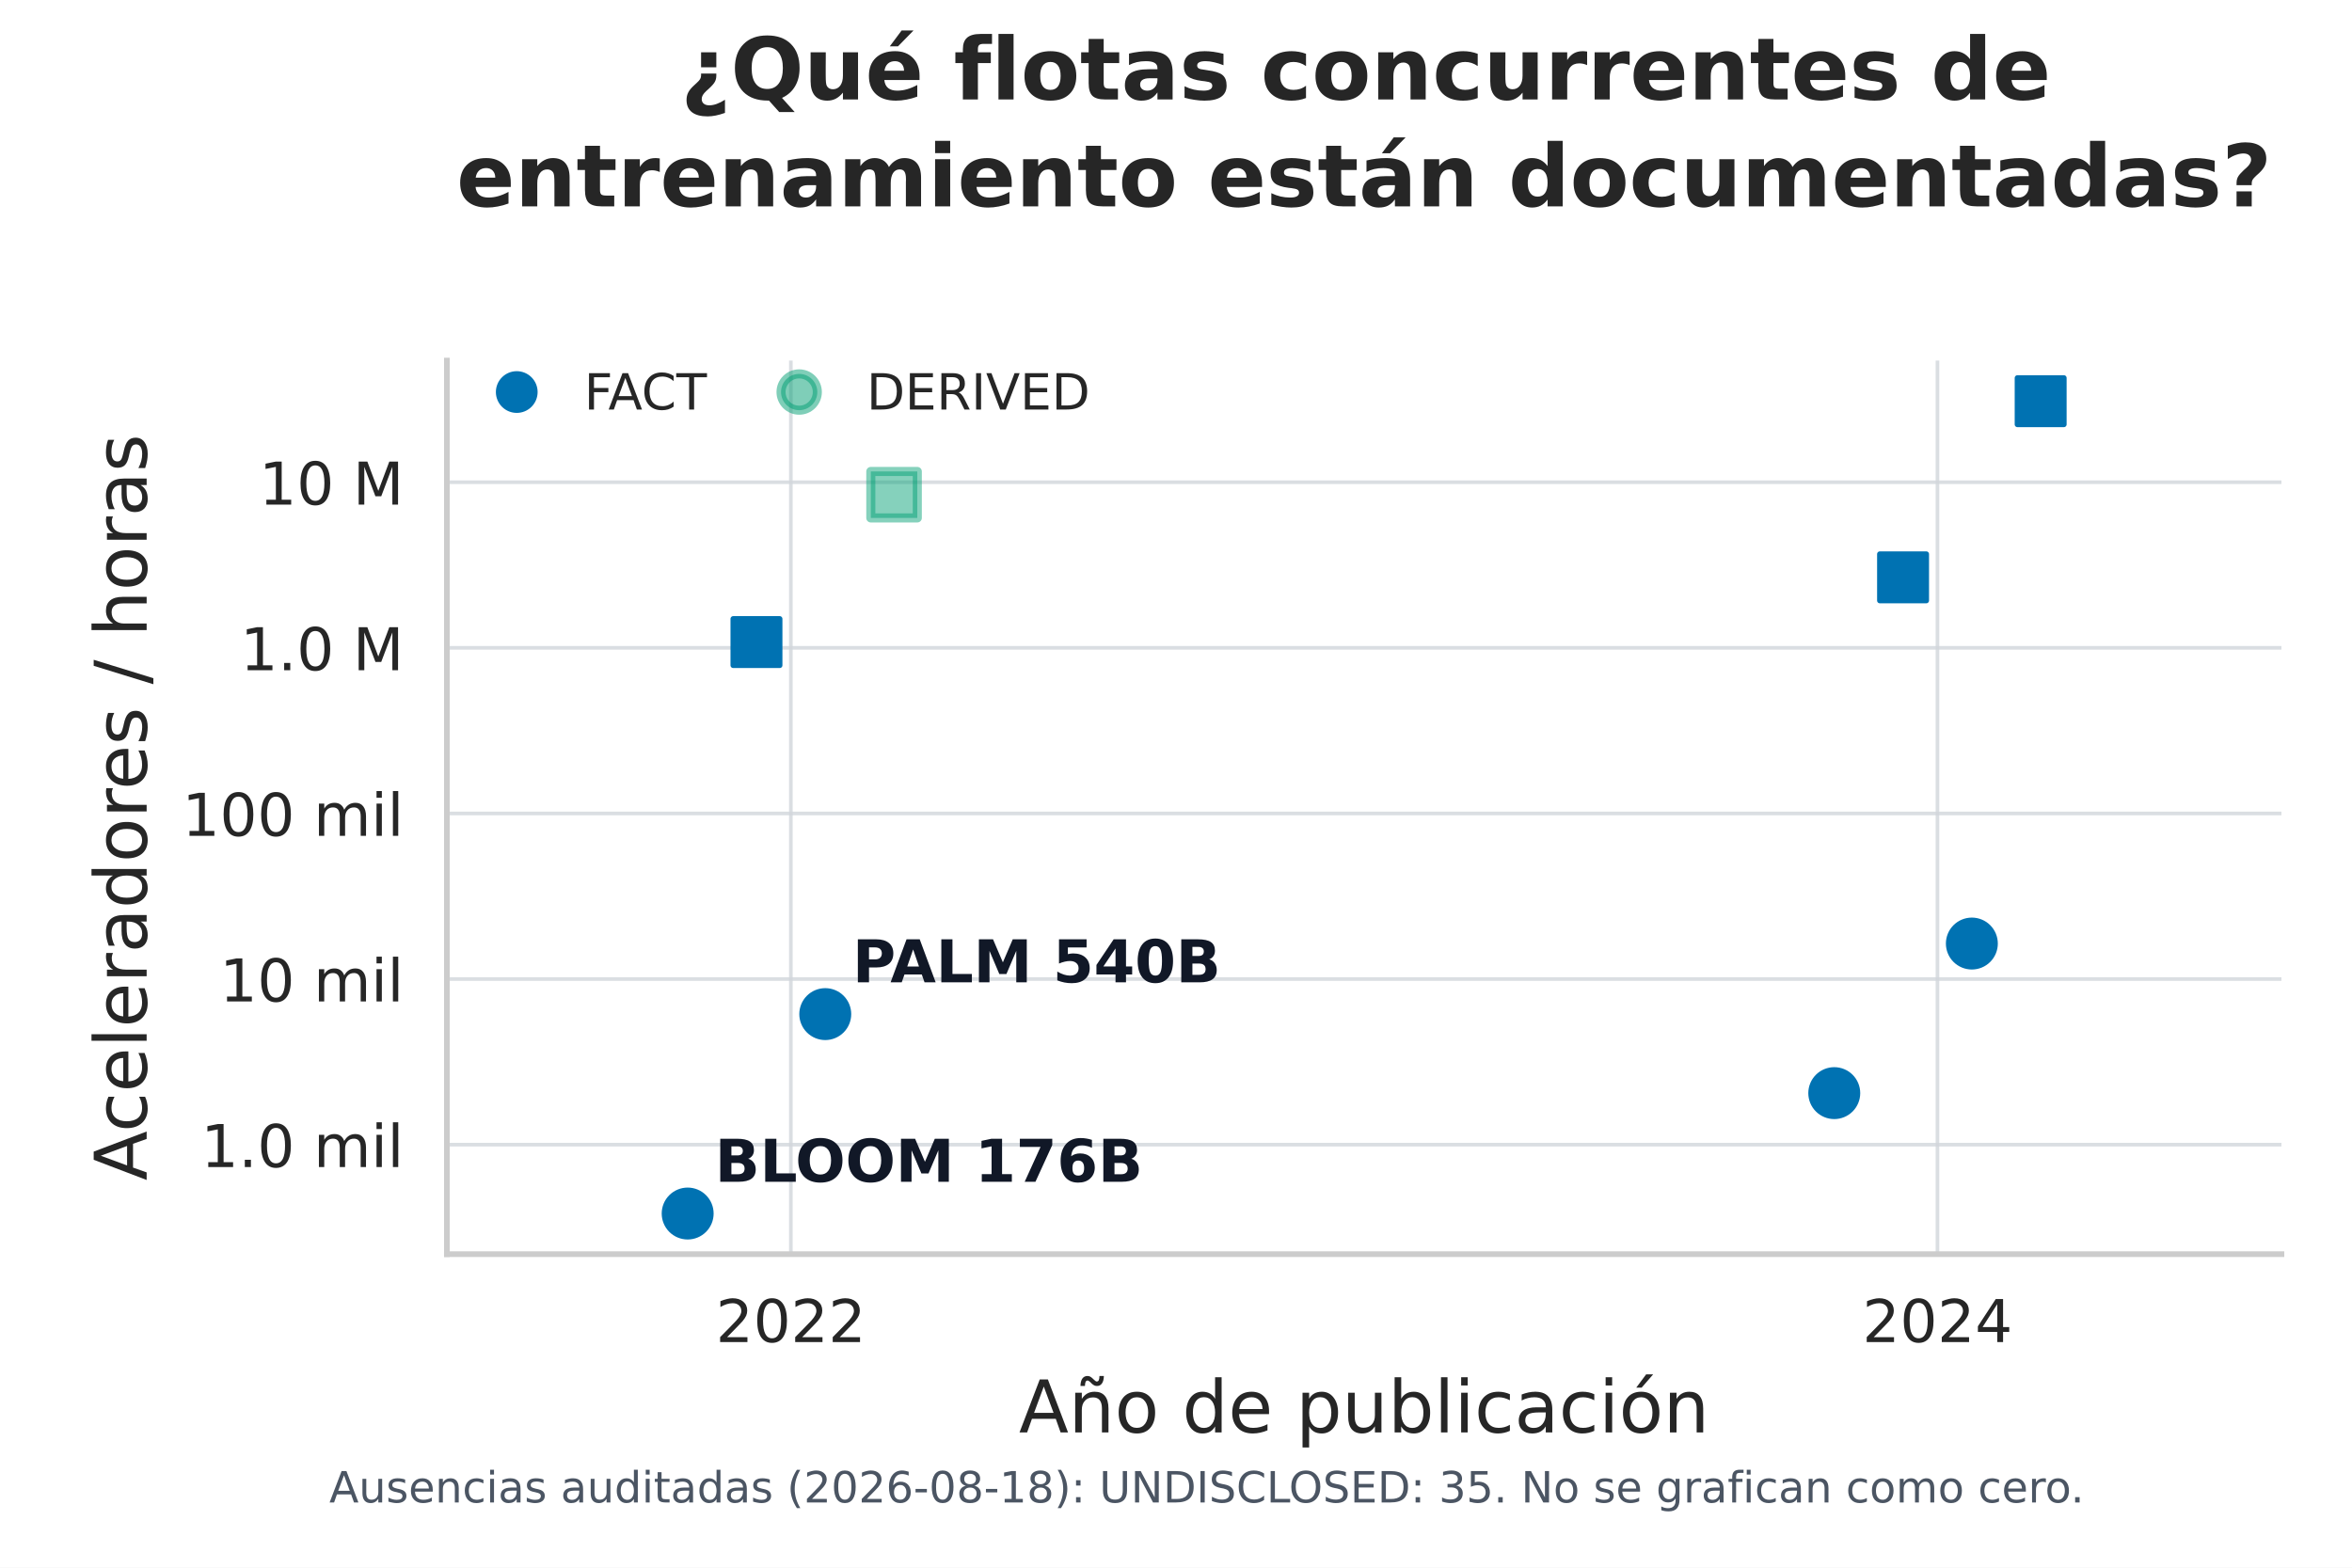
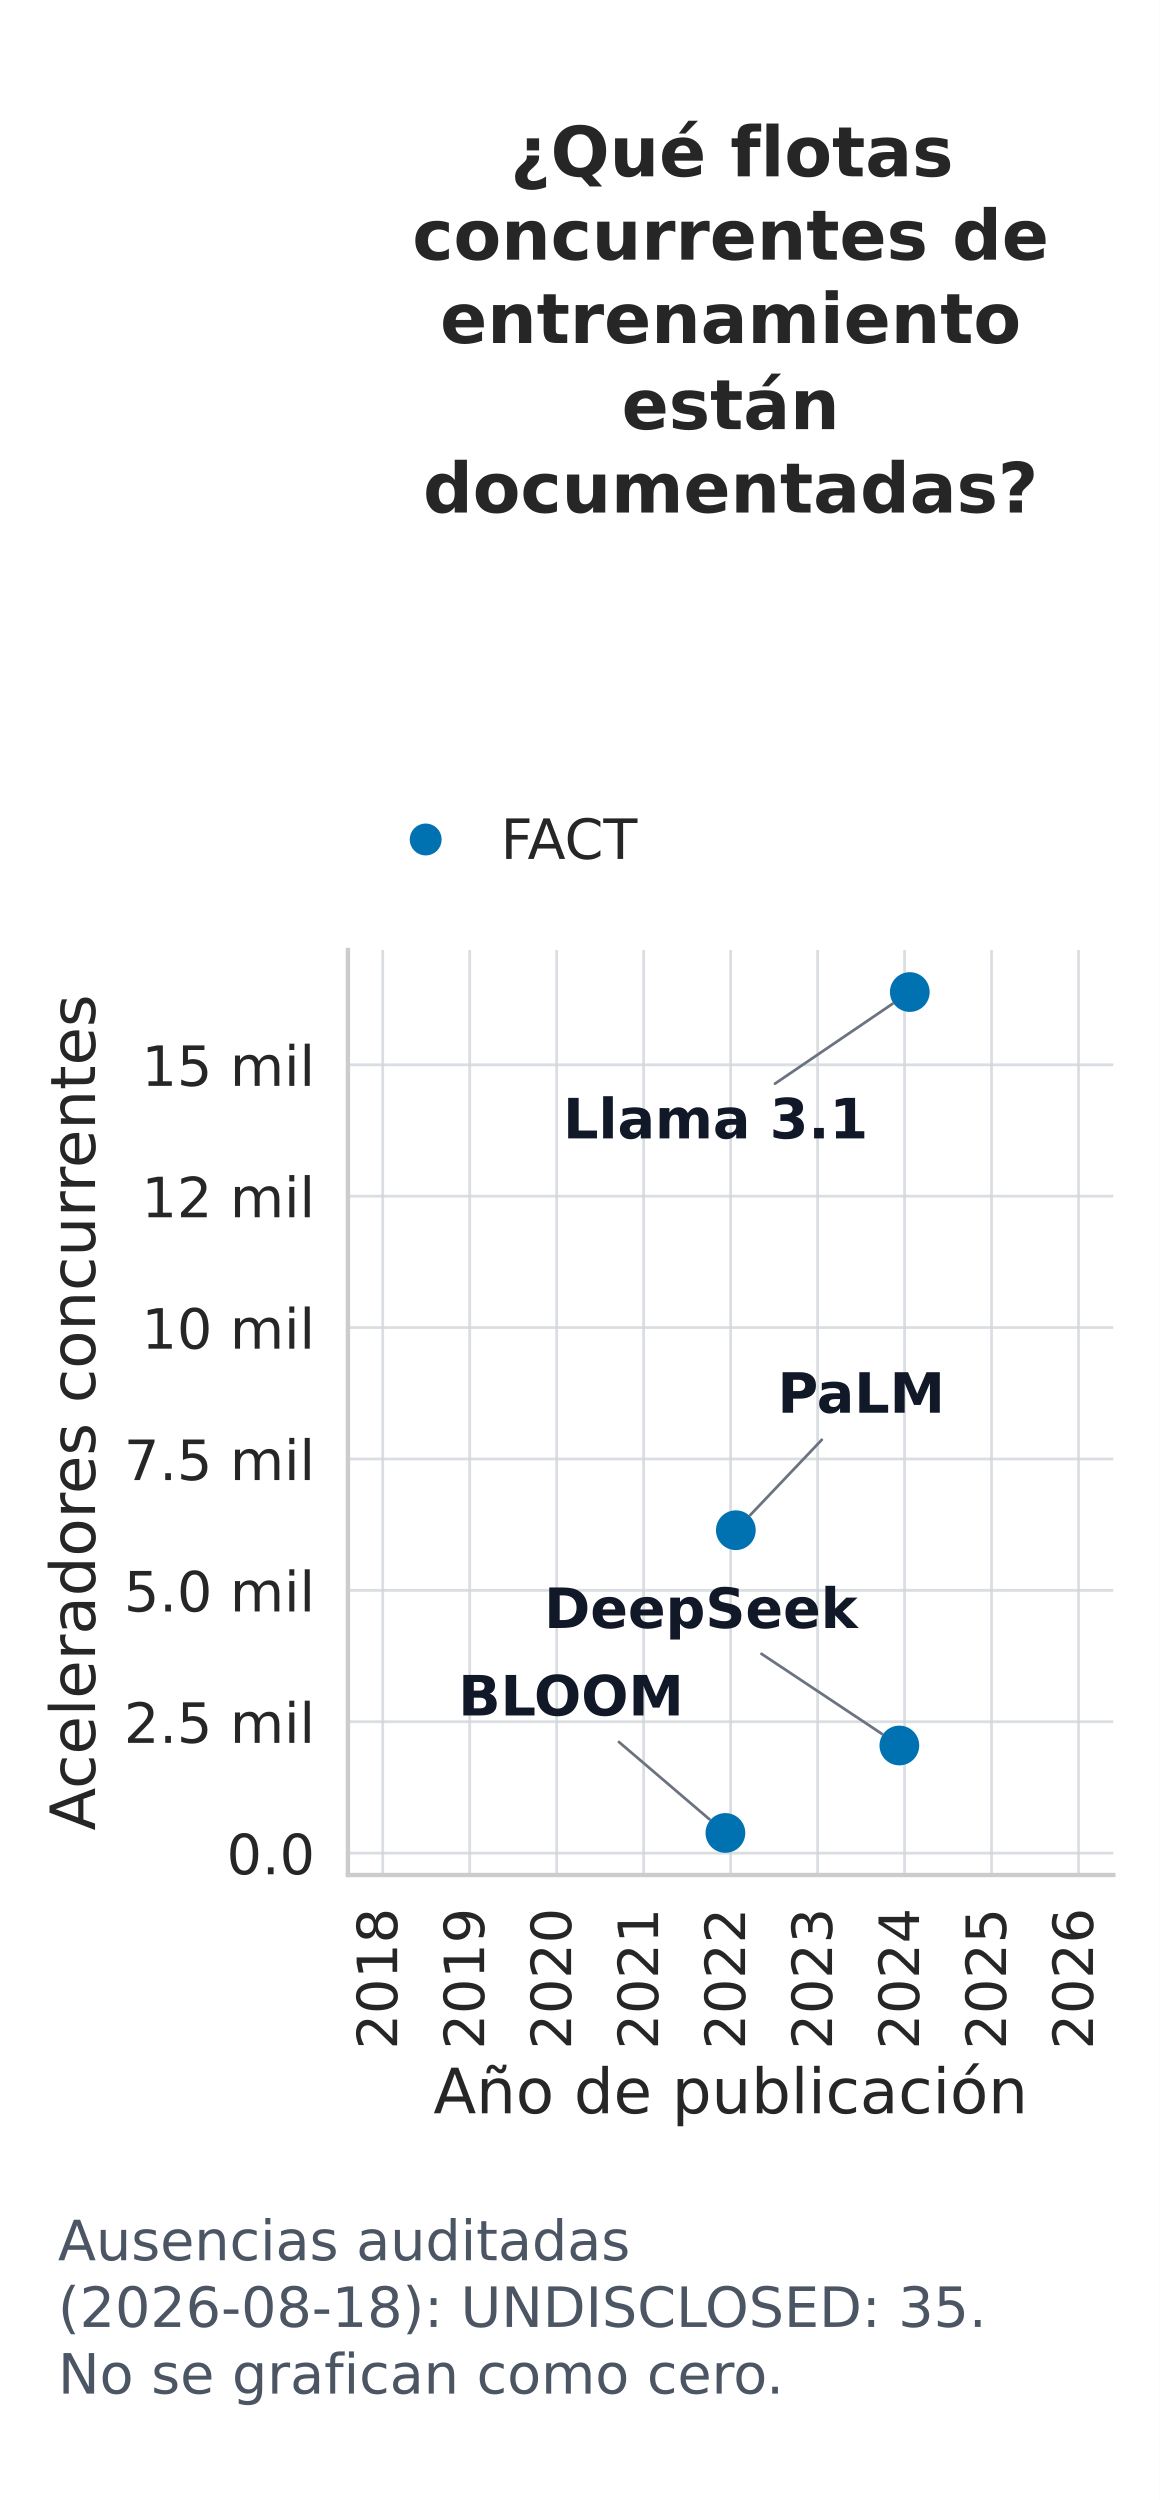
- <svg xmlns="http://www.w3.org/2000/svg" xmlns:xlink="http://www.w3.org/1999/xlink" aria-labelledby="training_accelerators-title training_accelerators-desc" data-figure-id="training_accelerators" data-route="annex" height="345.6pt" role="img" style="max-width:100%;height:auto" version="1.1" viewBox="0 0 518.4 345.6" width="518.4pt">
+ <svg xmlns="http://www.w3.org/2000/svg" xmlns:xlink="http://www.w3.org/1999/xlink" aria-labelledby="training_accelerators-title training_accelerators-desc" data-figure-id="training_accelerators" data-route="annex" height="720pt" role="img" style="max-width:100%;height:auto" version="1.1" viewBox="0 0 334 720" width="334pt">
  <defs>
    <style type="text/css">*{stroke-linejoin: round; stroke-linecap: butt}</style>
  </defs>
  <g id="figure_1">
    <g id="patch_1">
-       <path d="M 0 345.6  L 518.4 345.6  L 518.4 0  L 0 0  z " style="fill: #ffffff" />
+       <path d="M 0 720  L 334 720  L 334 0  L 0 0  z " style="fill: #ffffff" />
    </g>
    <g id="axes_1">
      <g id="patch_2">
-         <path d="M 98.496 276.48  L 502.848 276.48  L 502.848 79.488  L 98.496 79.488  z " style="fill: #ffffff" />
+         <path d="M 100.2 540  L 320.64 540  L 320.64 273.6  L 100.2 273.6  z " style="fill: #ffffff" />
      </g>
      <g id="matplotlib.axis_1">
        <g id="xtick_1">
          <g id="line2d_1">
-             <path clip-path="url(#pcc0901efd0)" d="M 174.312 276.48  L 174.312 79.488  " style="fill: none; stroke: #d1d5db; stroke-opacity: 0.8; stroke-width: 0.8; stroke-linecap: round" />
+             <path clip-path="url(#p2995dd77b6)" d="M 110.22 540  L 110.22 273.6  " style="fill: none; stroke: #d1d5db; stroke-opacity: 0.8; stroke-width: 0.8; stroke-linecap: round" />
          </g>
          <g id="text_1">
-             <text style="font-size: 13px; font-family: 'DejaVu Sans'; text-anchor: middle; fill: #262626" transform="rotate(-0 174.312 295.857)" x="174.312" y="295.857">2022</text>
+             <text style="font-size: 16px; font-family: 'DejaVu Sans'; fill: #262626" transform="translate(114.3762 590.22) rotate(-90)">2018</text>
          </g>
        </g>
        <g id="xtick_2">
          <g id="line2d_2">
-             <path clip-path="url(#pcc0901efd0)" d="M 427.032 276.48  L 427.032 79.488  " style="fill: none; stroke: #d1d5db; stroke-opacity: 0.8; stroke-width: 0.8; stroke-linecap: round" />
+             <path clip-path="url(#p2995dd77b6)" d="M 135.27 540  L 135.27 273.6  " style="fill: none; stroke: #d1d5db; stroke-opacity: 0.8; stroke-width: 0.8; stroke-linecap: round" />
          </g>
          <g id="text_2">
-             <text style="font-size: 13px; font-family: 'DejaVu Sans'; text-anchor: middle; fill: #262626" transform="rotate(-0 427.032 295.857)" x="427.032" y="295.857">2024</text>
-           </g>
-         </g>
-         <g id="text_3">
-           <text style="font-size: 16px; font-family: 'DejaVu Sans'; text-anchor: middle; fill: #262626" transform="rotate(-0 300.672 315.7775)" x="300.672" y="315.777">Año de publicación</text>
+             <text style="font-size: 16px; font-family: 'DejaVu Sans'; fill: #262626" transform="translate(139.4263 590.22) rotate(-90)">2019</text>
+           </g>
+         </g>
+         <g id="xtick_3">
+           <g id="line2d_3">
+             <path clip-path="url(#p2995dd77b6)" d="M 160.32 540  L 160.32 273.6  " style="fill: none; stroke: #d1d5db; stroke-opacity: 0.8; stroke-width: 0.8; stroke-linecap: round" />
+           </g>
+           <g id="text_3">
+             <text style="font-size: 16px; font-family: 'DejaVu Sans'; fill: #262626" transform="translate(164.4762 590.22) rotate(-90)">2020</text>
+           </g>
+         </g>
+         <g id="xtick_4">
+           <g id="line2d_4">
+             <path clip-path="url(#p2995dd77b6)" d="M 185.37 540  L 185.37 273.6  " style="fill: none; stroke: #d1d5db; stroke-opacity: 0.8; stroke-width: 0.8; stroke-linecap: round" />
+           </g>
+           <g id="text_4">
+             <text style="font-size: 16px; font-family: 'DejaVu Sans'; fill: #262626" transform="translate(189.5263 590.22) rotate(-90)">2021</text>
+           </g>
+         </g>
+         <g id="xtick_5">
+           <g id="line2d_5">
+             <path clip-path="url(#p2995dd77b6)" d="M 210.42 540  L 210.42 273.6  " style="fill: none; stroke: #d1d5db; stroke-opacity: 0.8; stroke-width: 0.8; stroke-linecap: round" />
+           </g>
+           <g id="text_5">
+             <text style="font-size: 16px; font-family: 'DejaVu Sans'; fill: #262626" transform="translate(214.5762 590.22) rotate(-90)">2022</text>
+           </g>
+         </g>
+         <g id="xtick_6">
+           <g id="line2d_6">
+             <path clip-path="url(#p2995dd77b6)" d="M 235.47 540  L 235.47 273.6  " style="fill: none; stroke: #d1d5db; stroke-opacity: 0.8; stroke-width: 0.8; stroke-linecap: round" />
+           </g>
+           <g id="text_6">
+             <text style="font-size: 16px; font-family: 'DejaVu Sans'; fill: #262626" transform="translate(239.6262 590.22) rotate(-90)">2023</text>
+           </g>
+         </g>
+         <g id="xtick_7">
+           <g id="line2d_7">
+             <path clip-path="url(#p2995dd77b6)" d="M 260.52 540  L 260.52 273.6  " style="fill: none; stroke: #d1d5db; stroke-opacity: 0.8; stroke-width: 0.8; stroke-linecap: round" />
+           </g>
+           <g id="text_7">
+             <text style="font-size: 16px; font-family: 'DejaVu Sans'; fill: #262626" transform="translate(264.6762 590.22) rotate(-90)">2024</text>
+           </g>
+         </g>
+         <g id="xtick_8">
+           <g id="line2d_8">
+             <path clip-path="url(#p2995dd77b6)" d="M 285.57 540  L 285.57 273.6  " style="fill: none; stroke: #d1d5db; stroke-opacity: 0.8; stroke-width: 0.8; stroke-linecap: round" />
+           </g>
+           <g id="text_8">
+             <text style="font-size: 16px; font-family: 'DejaVu Sans'; fill: #262626" transform="translate(289.7262 590.22) rotate(-90)">2025</text>
+           </g>
+         </g>
+         <g id="xtick_9">
+           <g id="line2d_9">
+             <path clip-path="url(#p2995dd77b6)" d="M 310.62 540  L 310.62 273.6  " style="fill: none; stroke: #d1d5db; stroke-opacity: 0.8; stroke-width: 0.8; stroke-linecap: round" />
+           </g>
+           <g id="text_9">
+             <text style="font-size: 16px; font-family: 'DejaVu Sans'; fill: #262626" transform="translate(314.7763 590.22) rotate(-90)">2026</text>
+           </g>
+         </g>
+         <g id="text_10">
+           <text style="font-size: 18px; font-family: 'DejaVu Sans'; text-anchor: middle; fill: #262626" transform="rotate(-0 210.42 608.6172)" x="210.42" y="608.617">Año de publicación</text>
        </g>
      </g>
      <g id="matplotlib.axis_2">
        <g id="ytick_1">
-           <g id="line2d_3">
-             <path clip-path="url(#pcc0901efd0)" d="M 98.496 252.349  L 502.848 252.349  " style="fill: none; stroke: #d1d5db; stroke-opacity: 0.8; stroke-width: 0.8; stroke-linecap: round" />
-           </g>
-           <g id="text_4">
-             <text style="font-size: 13px; font-family: 'DejaVu Sans'; text-anchor: end; fill: #262626" transform="rotate(-0 88.996 257.2879)" x="88.996" y="257.288">1.0 mil</text>
+           <g id="line2d_10">
+             <path clip-path="url(#p2995dd77b6)" d="M 100.2 533.703  L 320.64 533.703  " style="fill: none; stroke: #d1d5db; stroke-opacity: 0.8; stroke-width: 0.8; stroke-linecap: round" />
+           </g>
+           <g id="text_11">
+             <text style="font-size: 16px; font-family: 'DejaVu Sans'; text-anchor: end; fill: #262626" transform="rotate(-0 90.7 539.7814)" x="90.7" y="539.781">0.0</text>
          </g>
        </g>
        <g id="ytick_2">
-           <g id="line2d_4">
-             <path clip-path="url(#pcc0901efd0)" d="M 98.496 215.837  L 502.848 215.837  " style="fill: none; stroke: #d1d5db; stroke-opacity: 0.8; stroke-width: 0.8; stroke-linecap: round" />
-           </g>
-           <g id="text_5">
-             <text style="font-size: 13px; font-family: 'DejaVu Sans'; text-anchor: end; fill: #262626" transform="rotate(-0 88.996 220.7758)" x="88.996" y="220.776">10 mil</text>
+           <g id="line2d_11">
+             <path clip-path="url(#p2995dd77b6)" d="M 100.2 495.862  L 320.64 495.862  " style="fill: none; stroke: #d1d5db; stroke-opacity: 0.8; stroke-width: 0.8; stroke-linecap: round" />
+           </g>
+           <g id="text_12">
+             <text style="font-size: 16px; font-family: 'DejaVu Sans'; text-anchor: end; fill: #262626" transform="rotate(-0 90.7 501.9411)" x="90.7" y="501.941">2.5 mil</text>
          </g>
        </g>
        <g id="ytick_3">
-           <g id="line2d_5">
-             <path clip-path="url(#pcc0901efd0)" d="M 98.496 179.325  L 502.848 179.325  " style="fill: none; stroke: #d1d5db; stroke-opacity: 0.8; stroke-width: 0.8; stroke-linecap: round" />
-           </g>
-           <g id="text_6">
-             <text style="font-size: 13px; font-family: 'DejaVu Sans'; text-anchor: end; fill: #262626" transform="rotate(-0 88.996 184.2638)" x="88.996" y="184.264">100 mil</text>
+           <g id="line2d_12">
+             <path clip-path="url(#p2995dd77b6)" d="M 100.2 458.021  L 320.64 458.021  " style="fill: none; stroke: #d1d5db; stroke-opacity: 0.8; stroke-width: 0.8; stroke-linecap: round" />
+           </g>
+           <g id="text_13">
+             <text style="font-size: 16px; font-family: 'DejaVu Sans'; text-anchor: end; fill: #262626" transform="rotate(-0 90.7 464.1002)" x="90.7" y="464.1">5.0 mil</text>
          </g>
        </g>
        <g id="ytick_4">
-           <g id="line2d_6">
-             <path clip-path="url(#pcc0901efd0)" d="M 98.496 142.813  L 502.848 142.813  " style="fill: none; stroke: #d1d5db; stroke-opacity: 0.8; stroke-width: 0.8; stroke-linecap: round" />
-           </g>
-           <g id="text_7">
-             <text style="font-size: 13px; font-family: 'DejaVu Sans'; text-anchor: end; fill: #262626" transform="rotate(-0 88.996 147.7513)" x="88.996" y="147.751">1.0 M</text>
+           <g id="line2d_13">
+             <path clip-path="url(#p2995dd77b6)" d="M 100.2 420.181  L 320.64 420.181  " style="fill: none; stroke: #d1d5db; stroke-opacity: 0.8; stroke-width: 0.8; stroke-linecap: round" />
+           </g>
+           <g id="text_14">
+             <text style="font-size: 16px; font-family: 'DejaVu Sans'; text-anchor: end; fill: #262626" transform="rotate(-0 90.7 426.2593)" x="90.7" y="426.259">7.5 mil</text>
          </g>
        </g>
        <g id="ytick_5">
-           <g id="line2d_7">
-             <path clip-path="url(#pcc0901efd0)" d="M 98.496 106.301  L 502.848 106.301  " style="fill: none; stroke: #d1d5db; stroke-opacity: 0.8; stroke-width: 0.8; stroke-linecap: round" />
-           </g>
-           <g id="text_8">
-             <text style="font-size: 13px; font-family: 'DejaVu Sans'; text-anchor: end; fill: #262626" transform="rotate(-0 88.996 111.2392)" x="88.996" y="111.239">10 M</text>
-           </g>
-         </g>
-         <g id="ytick_6" />
-         <g id="ytick_7" />
-         <g id="ytick_8" />
-         <g id="ytick_9" />
-         <g id="ytick_10" />
-         <g id="ytick_11" />
-         <g id="ytick_12" />
-         <g id="ytick_13" />
-         <g id="ytick_14" />
-         <g id="ytick_15" />
-         <g id="ytick_16" />
-         <g id="ytick_17" />
-         <g id="ytick_18" />
-         <g id="ytick_19" />
-         <g id="ytick_20" />
-         <g id="ytick_21" />
-         <g id="ytick_22" />
-         <g id="ytick_23" />
-         <g id="ytick_24" />
-         <g id="ytick_25" />
-         <g id="ytick_26" />
-         <g id="ytick_27" />
-         <g id="ytick_28" />
-         <g id="ytick_29" />
-         <g id="ytick_30" />
-         <g id="ytick_31" />
-         <g id="ytick_32" />
-         <g id="ytick_33" />
-         <g id="ytick_34" />
-         <g id="ytick_35" />
-         <g id="ytick_36" />
-         <g id="ytick_37" />
-         <g id="ytick_38" />
-         <g id="ytick_39" />
-         <g id="ytick_40" />
-         <g id="ytick_41" />
-         <g id="ytick_42" />
-         <g id="ytick_43" />
-         <g id="ytick_44" />
-         <g id="ytick_45" />
-         <g id="ytick_46" />
-         <g id="ytick_47" />
-         <g id="ytick_48" />
-         <g id="text_9">
-           <text style="font-size: 16px; font-family: 'DejaVu Sans'; text-anchor: middle; fill: #262626" transform="rotate(-90 32.321 177.984)" x="32.321" y="177.984">Aceleradores / horas</text>
+           <g id="line2d_14">
+             <path clip-path="url(#p2995dd77b6)" d="M 100.2 382.34  L 320.64 382.34  " style="fill: none; stroke: #d1d5db; stroke-opacity: 0.8; stroke-width: 0.8; stroke-linecap: round" />
+           </g>
+           <g id="text_15">
+             <text style="font-size: 16px; font-family: 'DejaVu Sans'; text-anchor: end; fill: #262626" transform="rotate(-0 90.7 388.4184)" x="90.7" y="388.418">10 mil</text>
+           </g>
+         </g>
+         <g id="ytick_6">
+           <g id="line2d_15">
+             <path clip-path="url(#p2995dd77b6)" d="M 100.2 344.499  L 320.64 344.499  " style="fill: none; stroke: #d1d5db; stroke-opacity: 0.8; stroke-width: 0.8; stroke-linecap: round" />
+           </g>
+           <g id="text_16">
+             <text style="font-size: 16px; font-family: 'DejaVu Sans'; text-anchor: end; fill: #262626" transform="rotate(-0 90.7 350.5775)" x="90.7" y="350.577">12 mil</text>
+           </g>
+         </g>
+         <g id="ytick_7">
+           <g id="line2d_16">
+             <path clip-path="url(#p2995dd77b6)" d="M 100.2 306.658  L 320.64 306.658  " style="fill: none; stroke: #d1d5db; stroke-opacity: 0.8; stroke-width: 0.8; stroke-linecap: round" />
+           </g>
+           <g id="text_17">
+             <text style="font-size: 16px; font-family: 'DejaVu Sans'; text-anchor: end; fill: #262626" transform="rotate(-0 90.7 312.7366)" x="90.7" y="312.737">15 mil</text>
+           </g>
+         </g>
+         <g id="text_18">
+           <text style="font-size: 18px; font-family: 'DejaVu Sans'; text-anchor: middle; fill: #262626" transform="rotate(-90 27.37078 406.8)" x="27.371" y="406.8">Aceleradores concurrentes</text>
        </g>
      </g>
      <g id="patch_3">
-         <path d="M 98.496 276.48  L 98.496 79.488  " style="fill: none; stroke: #cccccc; stroke-width: 1.25; stroke-linejoin: miter; stroke-linecap: square" />
+         <path d="M 100.2 540  L 100.2 273.6  " style="fill: none; stroke: #cccccc; stroke-width: 1.25; stroke-linejoin: miter; stroke-linecap: square" />
      </g>
      <g id="patch_4">
-         <path d="M 98.496 276.48  L 502.848 276.48  " style="fill: none; stroke: #cccccc; stroke-width: 1.25; stroke-linejoin: miter; stroke-linecap: square" />
-       </g>
-       <g id="text_10">
-         <text style="font-weight: 700; font-size: 19px; font-family: 'DejaVu Sans'; fill: #262626" transform="translate(150.0079 21.92281)">¿Qué flotas concurrentes de</text>
-         <text style="font-weight: 700; font-size: 19px; font-family: 'DejaVu Sans'; fill: #262626" transform="translate(100.6109 45.488)">entrenamiento están documentadas?</text>
+         <path d="M 100.2 540  L 320.64 540  " style="fill: none; stroke: #cccccc; stroke-width: 1.25; stroke-linejoin: miter; stroke-linecap: square" />
+       </g>
+       <g id="text_19">
+         <text style="font-weight: 700; font-size: 20px; font-family: 'DejaVu Sans'; fill: #262626" transform="translate(146.9716 50.77813)">¿Qué flotas</text>
+         <text style="font-weight: 700; font-size: 20px; font-family: 'DejaVu Sans'; fill: #262626" transform="translate(118.7559 74.78359)">concurrentes de</text>
+         <text style="font-weight: 700; font-size: 20px; font-family: 'DejaVu Sans'; fill: #262626" transform="translate(126.7575 98.78906)">entrenamiento</text>
+         <text style="font-weight: 700; font-size: 20px; font-family: 'DejaVu Sans'; fill: #262626" transform="translate(179.0387 123.5945)">están</text>
+         <text style="font-weight: 700; font-size: 20px; font-family: 'DejaVu Sans'; fill: #262626" transform="translate(121.8356 147.6)">documentadas?</text>
      </g>
      <g data-claim-scope="native_accelerator_units_kept_separate" data-confidence="high" data-high="384" data-low="384" data-marker="o" data-model-id="DM_BLOOM_176B" data-quantitative="true" data-role="concurrent accelerators" data-row-index="0" data-source-ids="S_BIGSCIENCE_BLOOM_PAPER" data-status="FACT" data-status-style="solid-fill" data-unit="A100_80GB_GPU" data-value="384" id="mark-000">
        <defs>
          <path d="M 0 5.123  C 1.359 5.123 2.662 4.584 3.623 3.623  C 4.584 2.662 5.123 1.359 5.123 0  C 5.123 -1.359 4.584 -2.662 3.623 -3.623  C 2.662 -4.584 1.359 -5.123 0 -5.123  C -1.359 -5.123 -2.662 -4.584 -3.623 -3.623  C -4.584 -2.662 -5.123 -1.359 -5.123 0  C -5.123 1.359 -4.584 2.662 -3.623 3.623  C -2.662 4.584 -1.359 5.123 0 5.123  z " id="maf1987dd95" style="stroke: #0072b2; stroke-width: 1.2" />
        </defs>
-         <g clip-path="url(#pcc0901efd0)">
-           <use style="fill: #0072b2; stroke: #0072b2; stroke-width: 1.2" x="151.567" y="267.526" xlink:href="#maf1987dd95" />
-         </g>
-       </g>
-       <g data-claim-scope="native_accelerator_units_kept_separate" data-confidence="high" data-high="1082990" data-low="1082990" data-marker="s" data-model-id="DM_BLOOM_176B" data-quantitative="true" data-role="accelerator-hours" data-row-index="1" data-source-ids="S_BIGSCIENCE_BLOOM_CARBON" data-status="FACT" data-status-style="solid-fill" data-unit="A100_GPU_hour" data-value="1082990" id="mark-001">
-         <defs>
-           <path d="M -5.123 5.123  L 5.123 5.123  L 5.123 -5.123  L -5.123 -5.123  z " id="m2350a1475a" style="stroke: #0072b2; stroke-width: 1.2" />
-         </defs>
-         <g clip-path="url(#pcc0901efd0)">
-           <use style="fill: #0072b2; stroke: #0072b2; stroke-width: 1.2" x="166.73" y="141.549" xlink:href="#m2350a1475a" />
-         </g>
-       </g>
-       <g data-claim-scope="native_accelerator_units_kept_separate" data-confidence="high" data-high="6144" data-low="6144" data-marker="o" data-model-id="DM_PALM_540B" data-quantitative="true" data-role="concurrent accelerators" data-row-index="2" data-source-ids="S_GOOGLE_PALM_PAPER" data-status="FACT" data-status-style="solid-fill" data-unit="TPU_v4_chip_peak" data-value="6144" id="mark-002">
-         <g clip-path="url(#pcc0901efd0)">
-           <use style="fill: #0072b2; stroke: #0072b2; stroke-width: 1.2" x="181.894" y="223.561" xlink:href="#maf1987dd95" />
-         </g>
-       </g>
-       <g data-claim-scope="native_accelerator_units_kept_separate" data-confidence="medium" data-high="8404992" data-low="8404992" data-marker="s" data-model-id="DM_PALM_540B" data-quantitative="true" data-role="accelerator-hours" data-row-index="3" data-source-ids="S_GOOGLE_PALM_PAPER" data-status="DERIVED" data-status-style="light-fill" data-unit="TPU_v4_chip_hour" data-value="8404992" id="mark-003">
-         <defs>
-           <path d="M -5.123 5.123  L 5.123 5.123  L 5.123 -5.123  L -5.123 -5.123  z " id="m216bb4ee12" style="stroke: #009e73; stroke-opacity: 0.48; stroke-width: 2" />
-         </defs>
-         <g clip-path="url(#pcc0901efd0)">
-           <use style="fill: #009e73; fill-opacity: 0.48; stroke: #009e73; stroke-opacity: 0.48; stroke-width: 2" x="197.057" y="109.056" xlink:href="#m216bb4ee12" />
-         </g>
-       </g>
-       <g data-claim-scope="native_accelerator_units_kept_separate" data-confidence="high" data-high="2048" data-low="2048" data-marker="o" data-model-id="DM_DEEPSEEK_V3" data-quantitative="true" data-role="concurrent accelerators" data-row-index="4" data-source-ids="S_DEEPSEEK_V3_PAPER" data-status="FACT" data-status-style="solid-fill" data-unit="H800_GPU" data-value="2048" id="mark-004">
-         <g clip-path="url(#pcc0901efd0)">
-           <use style="fill: #0072b2; stroke: #0072b2; stroke-width: 1.2" x="404.287" y="240.982" xlink:href="#maf1987dd95" />
-         </g>
-       </g>
-       <g data-claim-scope="native_accelerator_units_kept_separate" data-confidence="high" data-high="2664000" data-low="2664000" data-marker="s" data-model-id="DM_DEEPSEEK_V3" data-quantitative="true" data-role="accelerator-hours" data-row-index="5" data-source-ids="S_DEEPSEEK_V3_PAPER" data-status="FACT" data-status-style="solid-fill" data-unit="H800_GPU_hour" data-value="2664000" id="mark-005">
-         <g clip-path="url(#pcc0901efd0)">
-           <use style="fill: #0072b2; stroke: #0072b2; stroke-width: 1.2" x="419.45" y="127.276" xlink:href="#m2350a1475a" />
-         </g>
-       </g>
-       <g data-claim-scope="native_accelerator_units_kept_separate" data-confidence="high" data-high="16384" data-low="16384" data-marker="o" data-model-id="DM_LLAMA31_405B" data-quantitative="true" data-role="concurrent accelerators" data-row-index="6" data-source-ids="S_META_LLAMA31_PAPER" data-status="FACT" data-status-style="solid-fill" data-unit="H100_80GB_GPU_peak" data-value="16384" id="mark-006">
-         <g clip-path="url(#pcc0901efd0)">
-           <use style="fill: #0072b2; stroke: #0072b2; stroke-width: 1.2" x="434.614" y="208.008" xlink:href="#maf1987dd95" />
-         </g>
-       </g>
-       <g data-claim-scope="native_accelerator_units_kept_separate" data-confidence="high" data-high="30840000" data-low="30840000" data-marker="s" data-model-id="DM_LLAMA31_405B" data-quantitative="true" data-role="accelerator-hours" data-row-index="7" data-source-ids="S_META_LLAMA31_CARD" data-status="FACT" data-status-style="solid-fill" data-unit="H100_80GB_GPU_hour" data-value="30840000" id="mark-007">
-         <g clip-path="url(#pcc0901efd0)">
-           <use style="fill: #0072b2; stroke: #0072b2; stroke-width: 1.2" x="449.777" y="88.442" xlink:href="#m2350a1475a" />
-         </g>
-       </g>
-       <g id="text_11">
-         <text style="font-weight: 700; font-size: 13px; font-family: 'DejaVu Sans'; text-anchor: start; fill: #111827" transform="rotate(-0 157.5672 260.5258)" x="157.567" y="260.526">BLOOM 176B</text>
-       </g>
-       <g id="text_12">
-         <text style="font-weight: 700; font-size: 13px; font-family: 'DejaVu Sans'; text-anchor: start; fill: #111827" transform="rotate(-0 187.8936 216.5609)" x="187.894" y="216.561">PALM 540B</text>
+         <g clip-path="url(#p2995dd77b6)">
+           <use style="fill: #0072b2; stroke: #0072b2; stroke-width: 1.2" x="208.917" y="527.891" xlink:href="#maf1987dd95" />
+         </g>
+       </g>
+       <g data-claim-scope="native_accelerator_units_kept_separate" data-confidence="high" data-high="6144" data-low="6144" data-marker="o" data-model-id="DM_PALM_540B" data-quantitative="true" data-role="concurrent accelerators" data-row-index="1" data-source-ids="S_GOOGLE_PALM_PAPER" data-status="FACT" data-status-style="solid-fill" data-unit="TPU_v4_chip_peak" data-value="6144" id="mark-001">
+         <g clip-path="url(#p2995dd77b6)">
+           <use style="fill: #0072b2; stroke: #0072b2; stroke-width: 1.2" x="211.923" y="440.705" xlink:href="#maf1987dd95" />
+         </g>
+       </g>
+       <g data-claim-scope="native_accelerator_units_kept_separate" data-confidence="high" data-high="2048" data-low="2048" data-marker="o" data-model-id="DM_DEEPSEEK_V3" data-quantitative="true" data-role="concurrent accelerators" data-row-index="2" data-source-ids="S_DEEPSEEK_V3_PAPER" data-status="FACT" data-status-style="solid-fill" data-unit="H800_GPU" data-value="2048" id="mark-002">
+         <g clip-path="url(#p2995dd77b6)">
+           <use style="fill: #0072b2; stroke: #0072b2; stroke-width: 1.2" x="259.017" y="502.704" xlink:href="#maf1987dd95" />
+         </g>
+       </g>
+       <g data-claim-scope="native_accelerator_units_kept_separate" data-confidence="high" data-high="16384" data-low="16384" data-marker="o" data-model-id="DM_LLAMA31_405B" data-quantitative="true" data-role="concurrent accelerators" data-row-index="3" data-source-ids="S_META_LLAMA31_PAPER" data-status="FACT" data-status-style="solid-fill" data-unit="H100_80GB_GPU_peak" data-value="16384" id="mark-003">
+         <g clip-path="url(#p2995dd77b6)">
+           <use style="fill: #0072b2; stroke: #0072b2; stroke-width: 1.2" x="262.023" y="285.709" xlink:href="#maf1987dd95" />
+         </g>
+       </g>
+       <g id="patch_5">
+         <path d="M 178.254 501.691  Q 191.304 512.842 204.354 523.992  " style="fill: none; stroke: #6b7280; stroke-width: 0.8; stroke-linecap: round" />
+       </g>
+       <g id="direct-label-000">
+         <text data-direct-label="true" style="font-weight: 700; font-size: 16px; font-family: 'DejaVu Sans'; text-anchor: end; fill: #111827" transform="rotate(-0 196.917 494.0472)" x="196.917" y="494.047">BLOOM</text>
+       </g>
+       <g id="patch_6">
+         <path d="M 236.678 414.652  Q 226.366 425.505 216.054 436.358  " style="fill: none; stroke: #6b7280; stroke-width: 0.8; stroke-linecap: round" />
+       </g>
+       <g id="direct-label-001">
+         <text data-direct-label="true" style="font-weight: 700; font-size: 16px; font-family: 'DejaVu Sans'; text-anchor: start; fill: #111827" transform="rotate(-0 223.923 406.8617)" x="223.923" y="406.862">PaLM</text>
+       </g>
+       <g id="patch_7">
+         <path d="M 219.319 476.309  Q 236.669 487.845 254.018 499.38  " style="fill: none; stroke: #6b7280; stroke-width: 0.8; stroke-linecap: round" />
+       </g>
+       <g id="direct-label-002">
+         <text data-direct-label="true" style="font-weight: 700; font-size: 16px; font-family: 'DejaVu Sans'; text-anchor: end; fill: #111827" transform="rotate(-0 247.017 468.8603)" x="247.017" y="468.86">DeepSeek</text>
+       </g>
+       <g id="patch_8">
+         <path d="M 223.2 312.087  Q 240.129 300.584 257.059 289.082  " style="fill: none; stroke: #6b7280; stroke-width: 0.8; stroke-linecap: round" />
+       </g>
+       <g id="direct-label-003">
+         <text data-direct-label="true" style="font-weight: 700; font-size: 16px; font-family: 'DejaVu Sans'; text-anchor: end; fill: #111827" transform="rotate(-0 250.023 327.8666)" x="250.023" y="327.867">Llama 3.1</text>
      </g>
      <g id="legend_1">
-         <g id="line2d_8">
+         <g id="line2d_17">
          <defs>
            <path d="M 0 4  C 1.061 4 2.078 3.579 2.828 2.828  C 3.579 2.078 4 1.061 4 0  C 4 -1.061 3.579 -2.078 2.828 -2.828  C 2.078 -3.579 1.061 -4 0 -4  C -1.061 -4 -2.078 -3.579 -2.828 -2.828  C -3.579 -2.078 -4 -1.061 -4 0  C -4 1.061 -3.579 2.078 -2.828 2.828  C -2.078 3.579 -1.061 4 0 4  z " id="m8f8a7128be" style="stroke: #0072b2; stroke-width: 1.2" />
          </defs>
          <g>
-             <use style="fill: #0072b2; stroke: #0072b2; stroke-width: 1.2" x="113.896" y="86.426" xlink:href="#m8f8a7128be" />
-           </g>
-         </g>
-         <g id="text_13">
-           <text style="font-size: 11px; font-family: 'DejaVu Sans'; text-anchor: start; fill: #262626" transform="rotate(-0 128.746 90.27636)" x="128.746" y="90.276">FACT</text>
-         </g>
-         <g id="line2d_9">
-           <defs>
-             <path d="M 0 4  C 1.061 4 2.078 3.579 2.828 2.828  C 3.579 2.078 4 1.061 4 0  C 4 -1.061 3.579 -2.078 2.828 -2.828  C 2.078 -3.579 1.061 -4 0 -4  C -1.061 -4 -2.078 -3.579 -2.828 -2.828  C -3.579 -2.078 -4 -1.061 -4 0  C -4 1.061 -3.579 2.078 -2.828 2.828  C -2.078 3.579 -1.061 4 0 4  z " id="m4a1dc5dc3a" style="stroke: #009e73; stroke-opacity: 0.5; stroke-width: 2" />
-           </defs>
-           <g>
-             <use style="fill: #009e73; fill-opacity: 0.5; stroke: #009e73; stroke-opacity: 0.5; stroke-width: 2" x="176.146" y="86.426" xlink:href="#m4a1dc5dc3a" />
-           </g>
-         </g>
-         <g id="text_14">
-           <text style="font-size: 11px; font-family: 'DejaVu Sans'; text-anchor: start; fill: #262626" transform="rotate(-0 190.9957 90.27636)" x="190.996" y="90.276">DERIVED</text>
+             <use style="fill: #0072b2; stroke: #0072b2; stroke-width: 1.2" x="122.6" y="241.772" xlink:href="#m8f8a7128be" />
+           </g>
+         </g>
+         <g id="status-legend-00">
+           <text style="font-size: 16px; font-family: 'DejaVu Sans'; text-anchor: start; fill: #262626" transform="rotate(-0 144.2 247.3723)" x="144.2" y="247.372">FACT</text>
        </g>
      </g>
    </g>
-     <g id="text_15">
-       <text style="font-size: 9.5px; font-family: 'DejaVu Sans'; text-anchor: start; fill: #4b5563" transform="rotate(-0 72.576 331.2218)" x="72.576" y="331.222">Ausencias auditadas (2026-08-18): UNDISCLOSED: 35. No se grafican como cero.</text>
+     <g id="text_20">
+       <text style="font-size: 16px; font-family: 'DejaVu Sans'; fill: #4b5563" transform="translate(16.7 650.9472)">Ausencias auditadas</text>
+       <text style="font-size: 16px; font-family: 'DejaVu Sans'; fill: #4b5563" transform="translate(16.7 670.1503)">(2026-08-18): UNDISCLOSED: 35.</text>
+       <text style="font-size: 16px; font-family: 'DejaVu Sans'; fill: #4b5563" transform="translate(16.7 689.3547)">No se grafican como cero.</text>
    </g>
  </g>
  <defs>
-     <clipPath id="pcc0901efd0">
-       <rect height="196.992" width="404.352" x="98.496" y="79.488" />
+     <clipPath id="p2995dd77b6">
+       <rect height="266.4" width="220.44" x="100.2" y="273.6" />
    </clipPath>
  </defs>
</svg>
